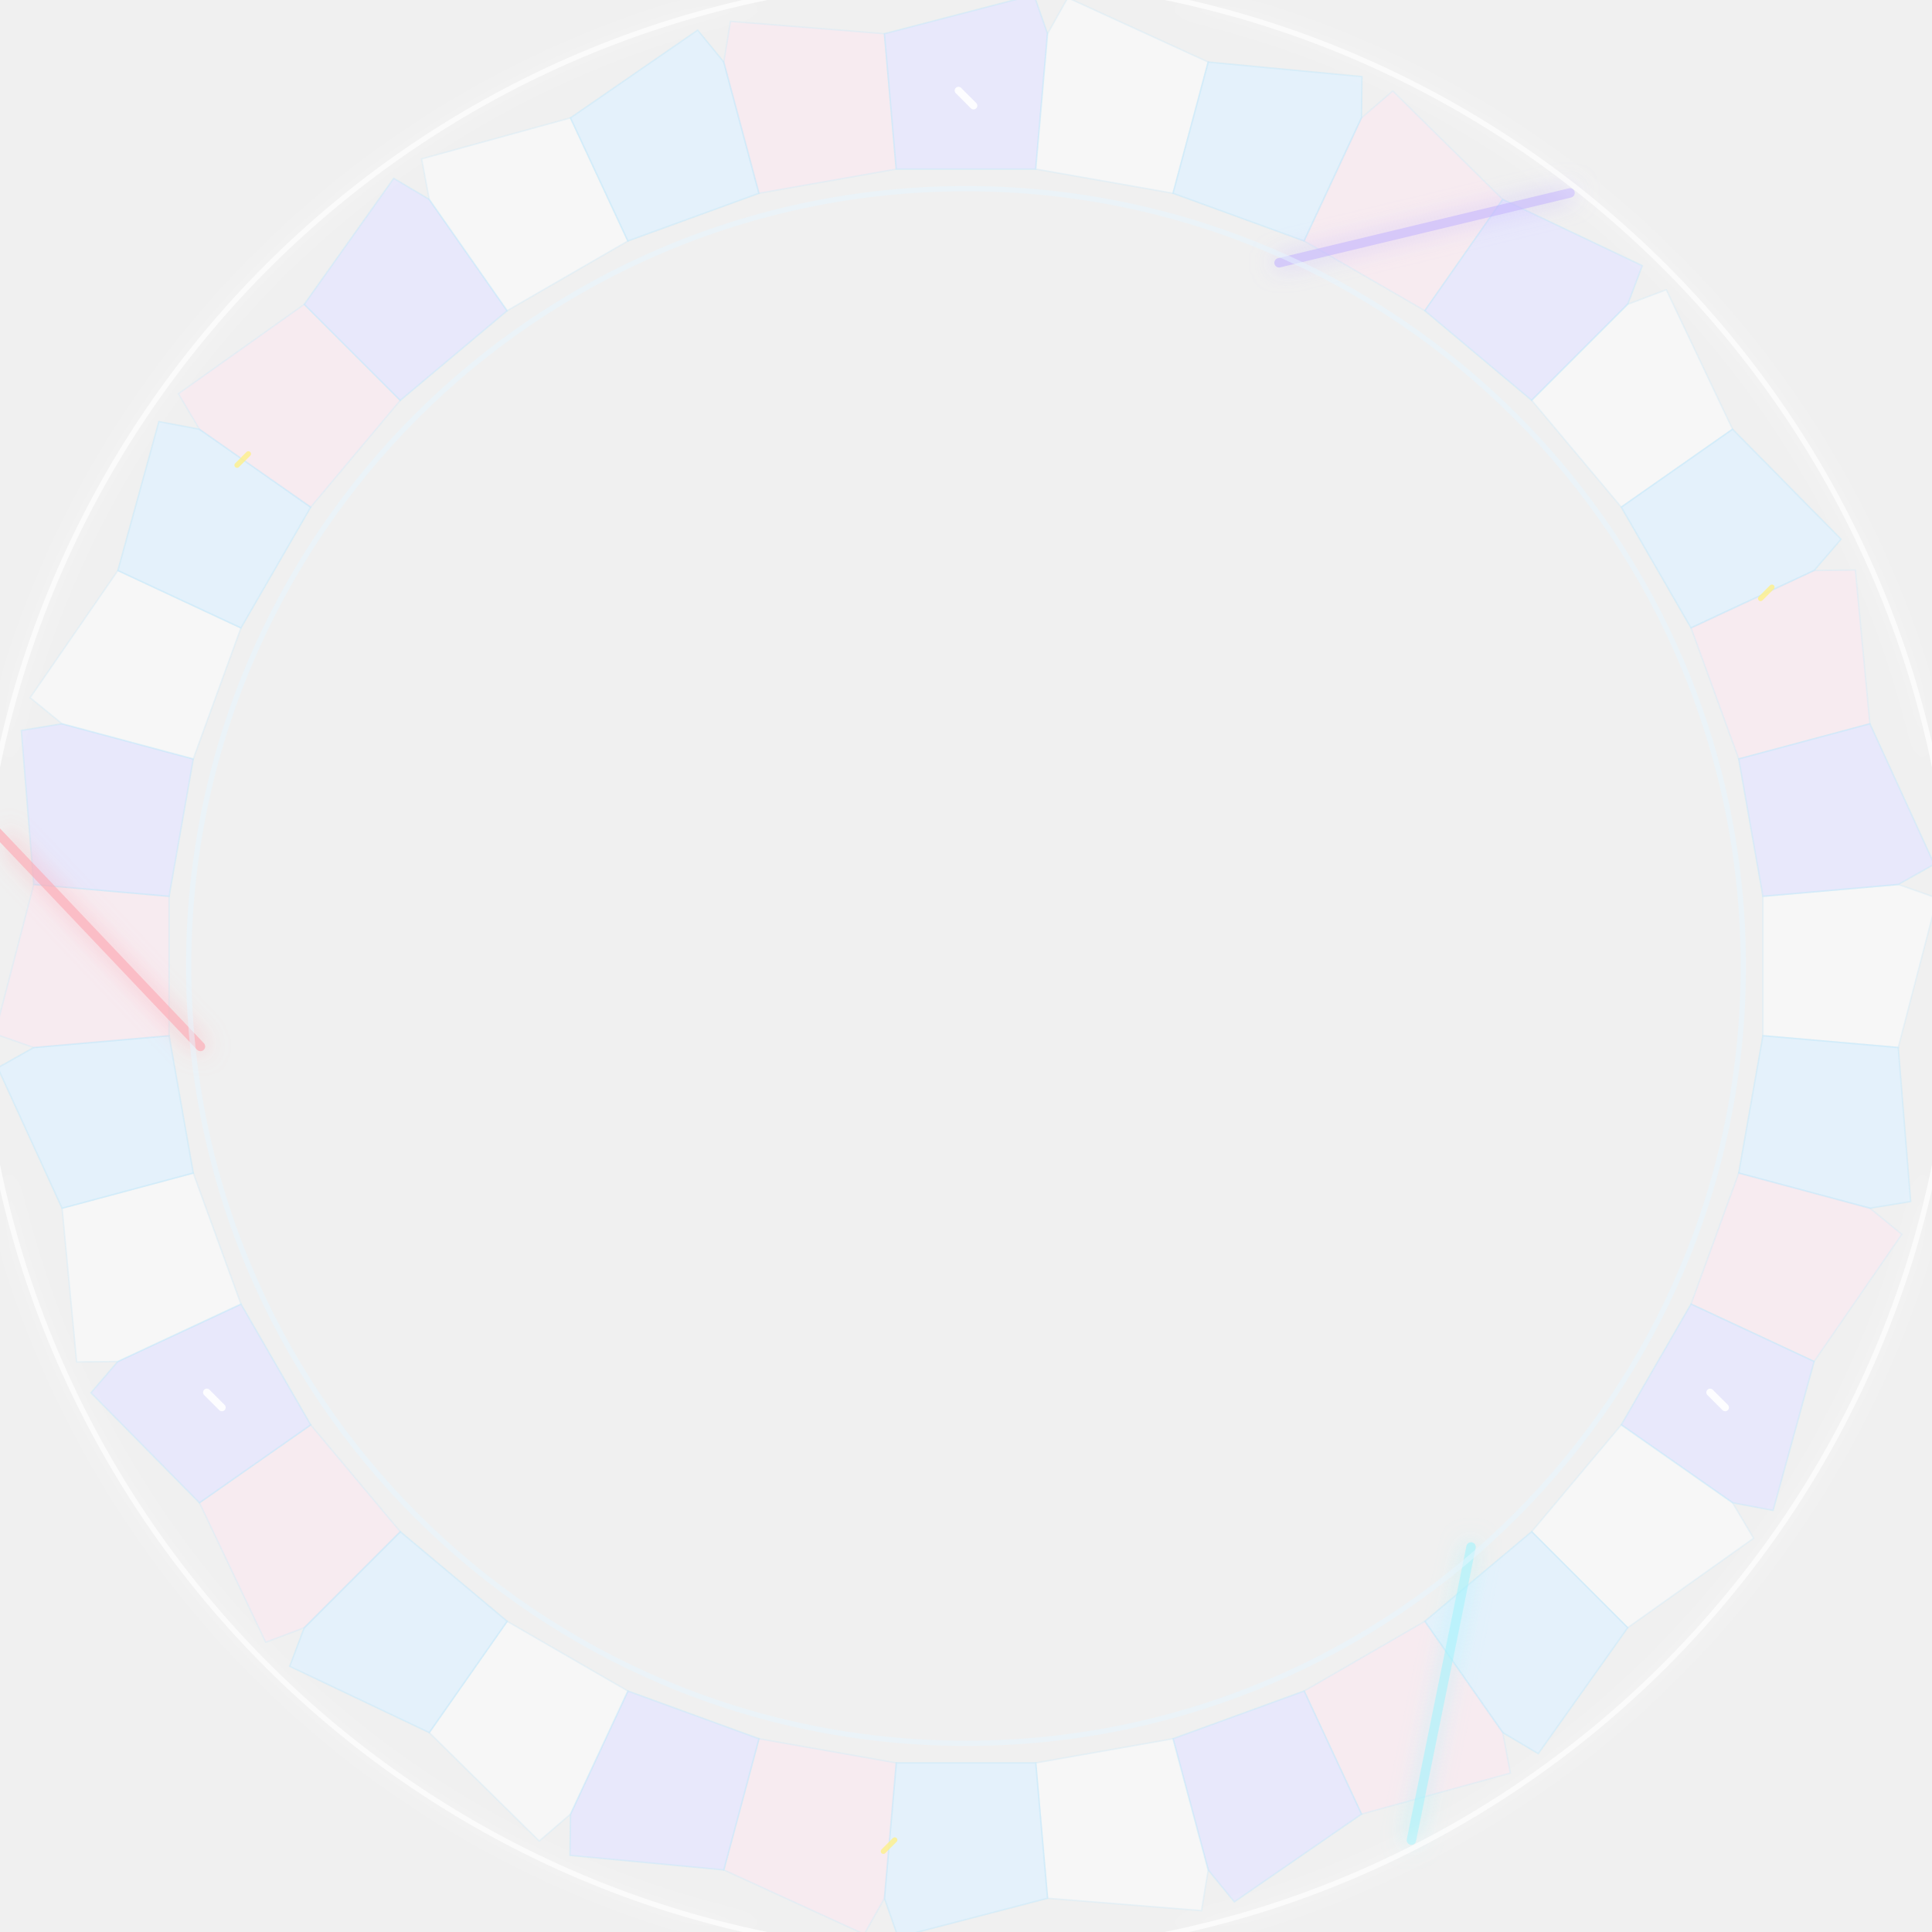
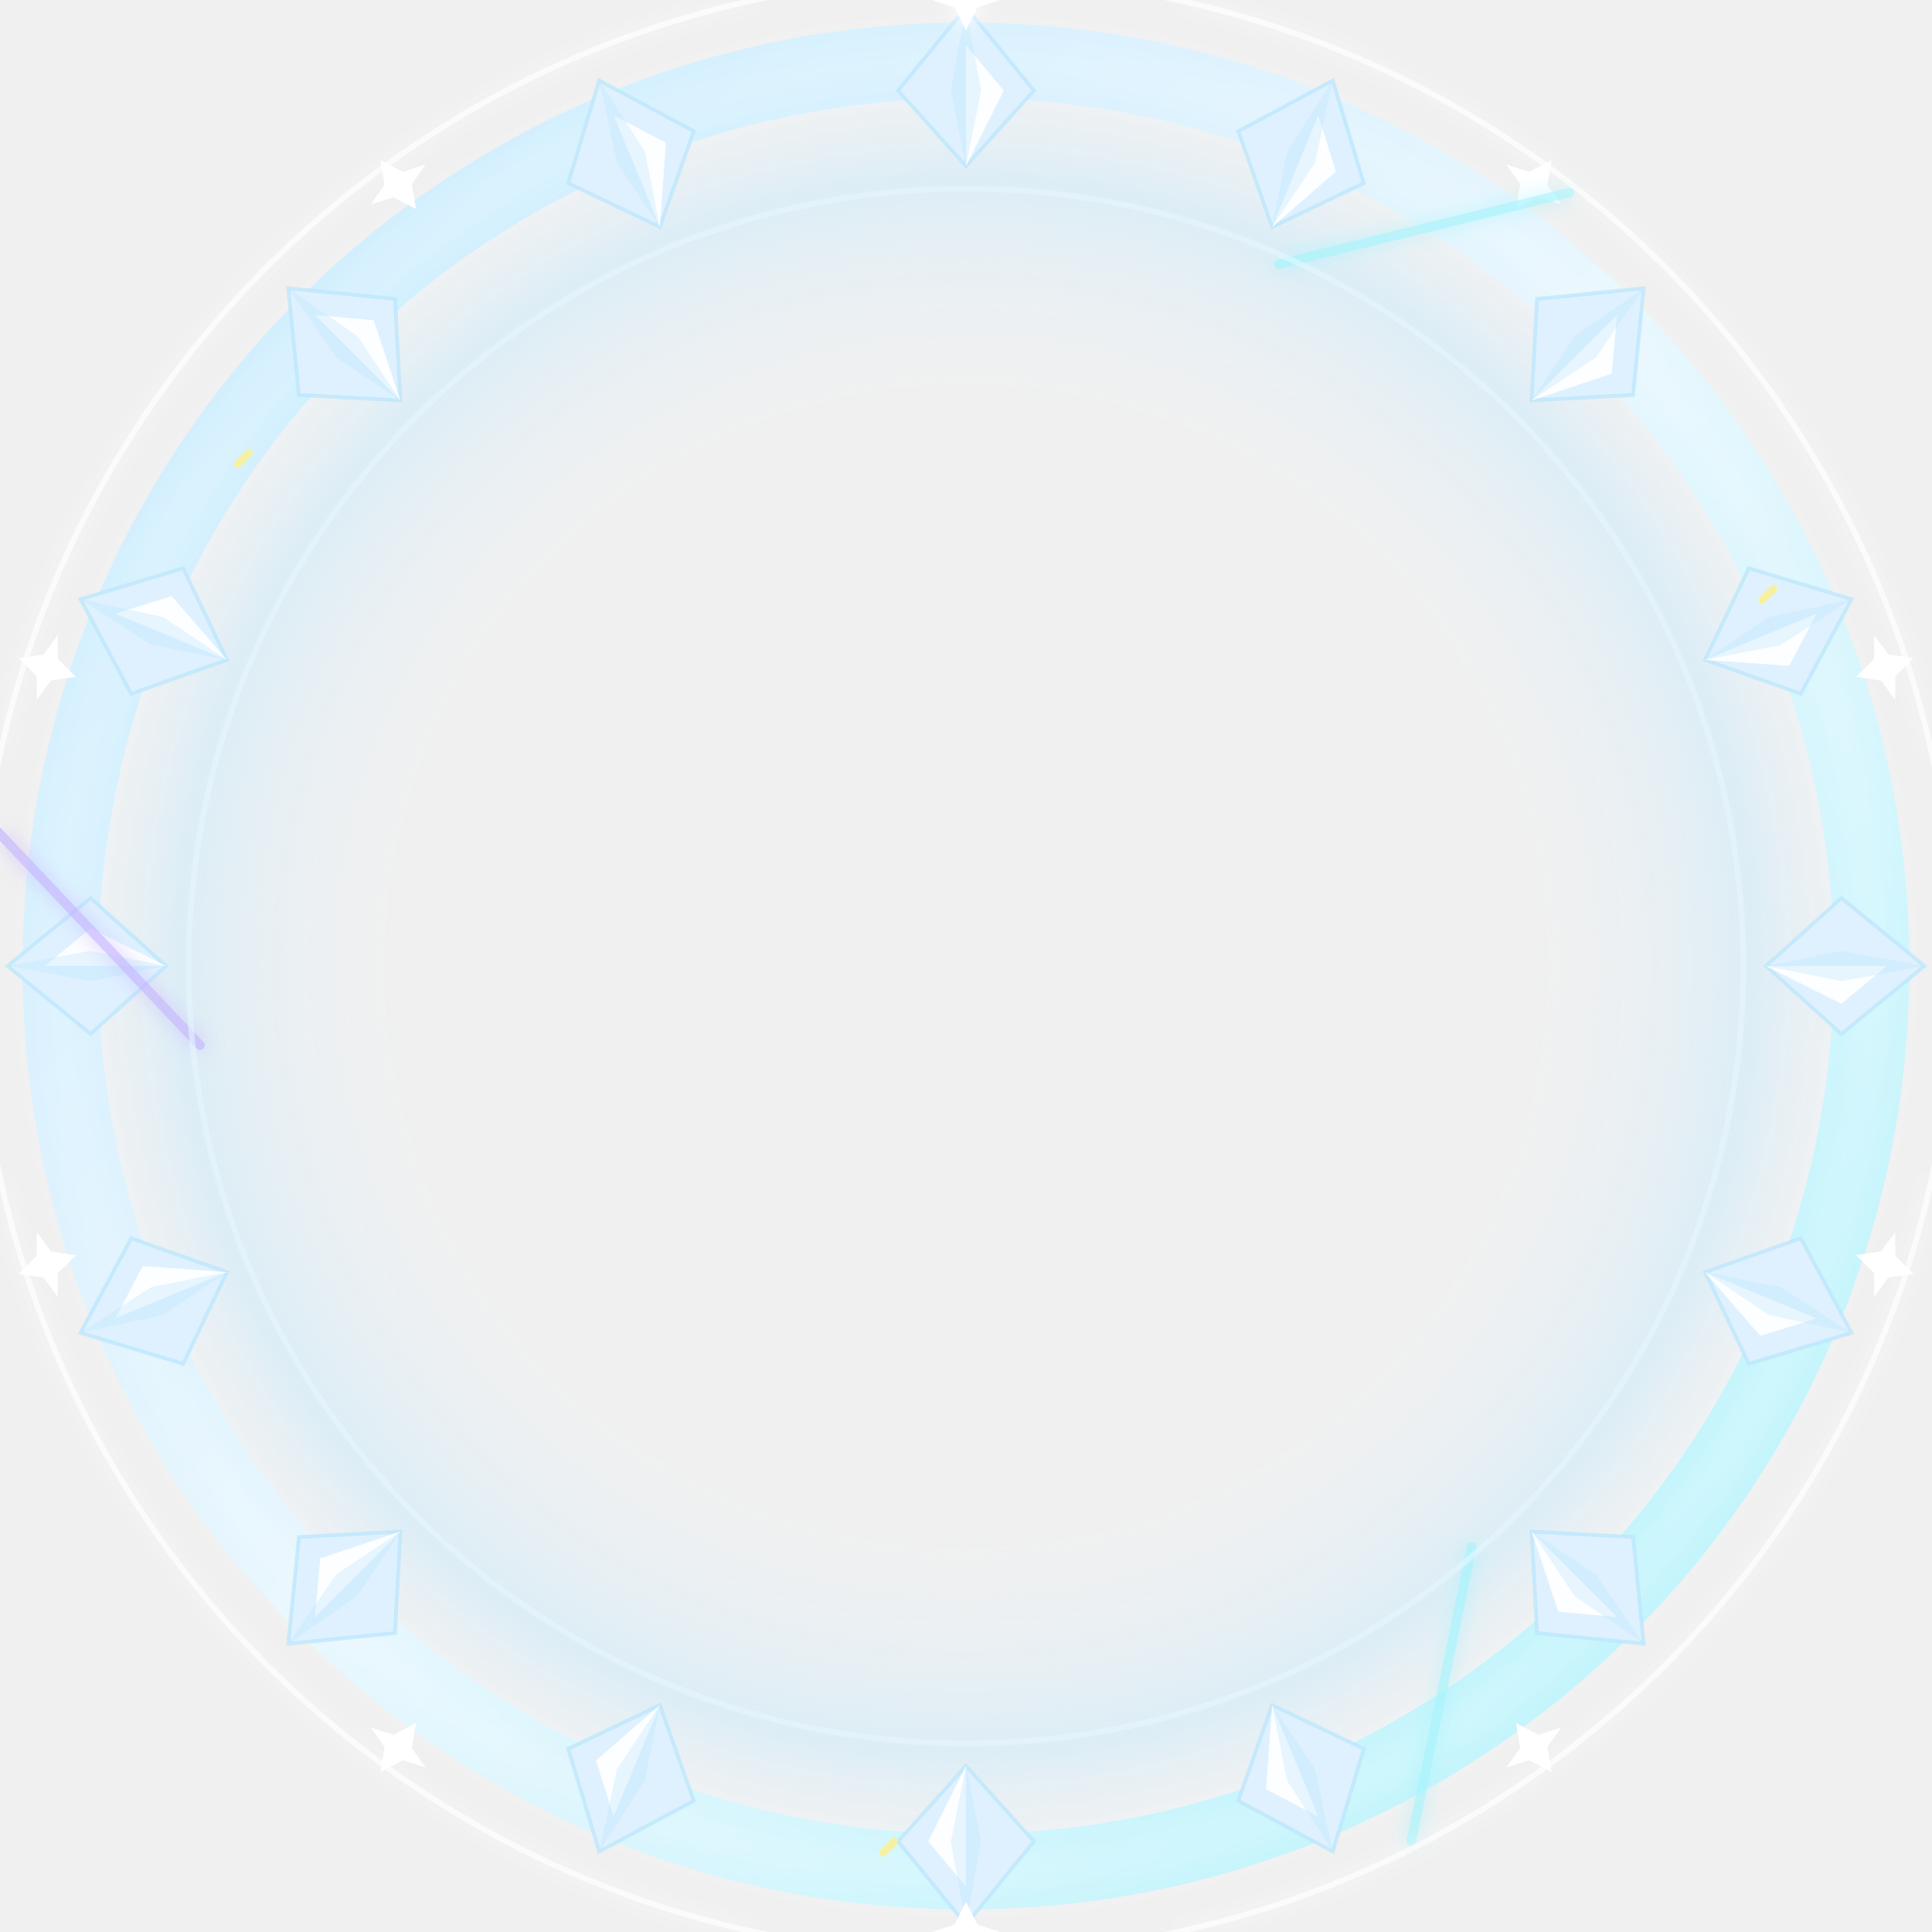
<svg xmlns="http://www.w3.org/2000/svg" viewBox="0 0 512 512" width="512" height="512">
  <defs>
-     <radialGradient id="drad" cx="0.5" cy="0.5" r="0.5">
-       <stop offset="0.7" stop-color="#ffffff" stop-opacity="0" />
-       <stop offset="0.85" stop-color="#bfe9ff" stop-opacity="0.4" />
+     <linearGradient id="dg" x1="0" y1="0" x2="512" y2="512" gradientUnits="userSpaceOnUse">
+       <stop offset="0%" stop-color="#bfe9ff" />
+       <stop offset="50%" stop-color="#e6f6ff" />
+       <stop offset="100%" stop-color="#a5f3fc" />
+     </linearGradient>
+     <radialGradient id="dbg" cx="0.5" cy="0.5" r="0.5">
+       <stop offset="0.6" stop-color="#e6f6ff" stop-opacity="0" />
+       <stop offset="0.84" stop-color="#bfe9ff" stop-opacity="0.4" />
      <stop offset="1" stop-color="#ffffff" stop-opacity="0" />
    </radialGradient>
-     <filter id="dgl" x="-100%" y="-100%" width="300%" height="300%">
-       <feGaussianBlur stdDeviation="3" result="b" />
+     <filter id="dgl" x="-80%" y="-80%" width="260%" height="260%">
+       <feGaussianBlur stdDeviation="2.5" result="b" />
      <feMerge>
        <feMergeNode in="b" />
        <feMergeNode in="SourceGraphic" />
      </feMerge>
    </filter>
+     <filter id="dsoft" x="-80%" y="-80%" width="260%" height="260%">
+       <feGaussianBlur stdDeviation="6" />
+     </filter>
+     <g id="df">
+       <polygon points="256,2 274,24 256,44 238,24" fill="#dff1ff" stroke="#bae6fd" stroke-width="1" stroke-opacity="0.7" />
+       <polygon points="256,12 266,24 256,44" fill="#ffffff" opacity="0.95" />
+       <polygon points="256,2 260,24 256,44 252,24" fill="#bae6fd" opacity="0.35" />
+     </g>
+     <path id="sp" d="M 256 -8 L 259 -2 L 265 0 L 259 2 L 256 8 L 253 2 L 247 0 L 253 -2 Z" fill="#ffffff" />
  </defs>
  <circle cx="256" cy="256" r="232" fill="#000" opacity="0" />
-   <polygon points="467.19,237.52 467.19,274.48 503.06,277.61 513.37,238 503.06,234.39" fill="#ffffff" opacity="0.45" stroke="#bae6fd" stroke-width="0.4" stroke-opacity="0.5" />
-   <polygon points="467.19,274.48 460.78,310.87 495.55,320.19 506.34,318.42 503.06,277.61" fill="#e0f2ff" opacity="0.75" stroke="#bae6fd" stroke-width="0.4" stroke-opacity="0.5" />
-   <polygon points="460.78,310.87 448.14,345.6 480.76,360.81 504.01,327.11 495.55,320.19" fill="#ffe4f0" opacity="0.45" stroke="#bae6fd" stroke-width="0.4" stroke-opacity="0.5" />
-   <polygon points="448.14,345.6 429.66,377.6 459.15,398.25 469.89,400.27 480.76,360.81" fill="#e6e6ff" opacity="0.75" stroke="#bae6fd" stroke-width="0.4" stroke-opacity="0.5" />
-   <polygon points="429.66,377.6 405.91,405.91 431.36,431.36 464.73,407.65 459.15,398.25" fill="#ffffff" opacity="0.45" stroke="#bae6fd" stroke-width="0.4" stroke-opacity="0.5" />
-   <polygon points="405.91,405.91 377.6,429.66 398.25,459.15 407.65,464.73 431.36,431.36" fill="#e0f2ff" opacity="0.75" stroke="#bae6fd" stroke-width="0.4" stroke-opacity="0.5" />
-   <polygon points="377.6,429.66 345.6,448.14 360.81,480.76 400.27,469.89 398.25,459.15" fill="#ffe4f0" opacity="0.45" stroke="#bae6fd" stroke-width="0.4" stroke-opacity="0.5" />
-   <polygon points="345.6,448.14 310.87,460.78 320.19,495.55 327.11,504.01 360.81,480.76" fill="#e6e6ff" opacity="0.75" stroke="#bae6fd" stroke-width="0.4" stroke-opacity="0.5" />
-   <polygon points="310.87,460.78 274.48,467.19 277.61,503.06 318.42,506.34 320.19,495.55" fill="#ffffff" opacity="0.45" stroke="#bae6fd" stroke-width="0.4" stroke-opacity="0.5" />
-   <polygon points="274.48,467.19 237.52,467.19 234.39,503.06 238,513.37 277.61,503.06" fill="#e0f2ff" opacity="0.75" stroke="#bae6fd" stroke-width="0.4" stroke-opacity="0.5" />
-   <polygon points="237.52,467.19 201.13,460.78 191.81,495.55 229.03,512.59 234.39,503.06" fill="#ffe4f0" opacity="0.45" stroke="#bae6fd" stroke-width="0.4" stroke-opacity="0.5" />
-   <polygon points="201.13,460.78 166.4,448.14 151.19,480.76 151.06,491.69 191.81,495.55" fill="#e6e6ff" opacity="0.75" stroke="#bae6fd" stroke-width="0.4" stroke-opacity="0.5" />
-   <polygon points="166.4,448.14 134.4,429.66 113.75,459.15 142.9,487.89 151.19,480.76" fill="#ffffff" opacity="0.45" stroke="#bae6fd" stroke-width="0.4" stroke-opacity="0.5" />
-   <polygon points="134.4,429.66 106.09,405.91 80.64,431.36 76.78,441.59 113.75,459.15" fill="#e0f2ff" opacity="0.75" stroke="#bae6fd" stroke-width="0.4" stroke-opacity="0.5" />
-   <polygon points="106.09,405.91 82.34,377.6 52.85,398.25 70.41,435.22 80.64,431.36" fill="#ffe4f0" opacity="0.45" stroke="#bae6fd" stroke-width="0.4" stroke-opacity="0.5" />
-   <polygon points="82.34,377.6 63.86,345.6 31.24,360.81 24.11,369.1 52.85,398.25" fill="#e6e6ff" opacity="0.75" stroke="#bae6fd" stroke-width="0.4" stroke-opacity="0.5" />
-   <polygon points="63.86,345.6 51.22,310.87 16.45,320.19 20.31,360.94 31.24,360.81" fill="#ffffff" opacity="0.45" stroke="#bae6fd" stroke-width="0.4" stroke-opacity="0.5" />
-   <polygon points="51.22,310.87 44.81,274.48 8.94,277.61 -0.59,282.97 16.45,320.19" fill="#e0f2ff" opacity="0.75" stroke="#bae6fd" stroke-width="0.4" stroke-opacity="0.5" />
-   <polygon points="44.81,274.48 44.81,237.52 8.94,234.39 -1.37,274 8.94,277.61" fill="#ffe4f0" opacity="0.45" stroke="#bae6fd" stroke-width="0.4" stroke-opacity="0.5" />
-   <polygon points="44.81,237.52 51.22,201.13 16.45,191.81 5.66,193.58 8.94,234.39" fill="#e6e6ff" opacity="0.75" stroke="#bae6fd" stroke-width="0.4" stroke-opacity="0.5" />
-   <polygon points="51.22,201.13 63.86,166.4 31.24,151.19 7.99,184.89 16.45,191.81" fill="#ffffff" opacity="0.45" stroke="#bae6fd" stroke-width="0.4" stroke-opacity="0.5" />
-   <polygon points="63.86,166.4 82.34,134.4 52.85,113.75 42.11,111.73 31.24,151.19" fill="#e0f2ff" opacity="0.75" stroke="#bae6fd" stroke-width="0.4" stroke-opacity="0.5" />
-   <polygon points="82.34,134.4 106.09,106.09 80.64,80.64 47.27,104.35 52.85,113.75" fill="#ffe4f0" opacity="0.45" stroke="#bae6fd" stroke-width="0.4" stroke-opacity="0.5" />
-   <polygon points="106.09,106.09 134.4,82.34 113.75,52.85 104.35,47.27 80.64,80.64" fill="#e6e6ff" opacity="0.75" stroke="#bae6fd" stroke-width="0.4" stroke-opacity="0.5" />
-   <polygon points="134.4,82.34 166.4,63.86 151.19,31.24 111.73,42.11 113.75,52.85" fill="#ffffff" opacity="0.45" stroke="#bae6fd" stroke-width="0.4" stroke-opacity="0.5" />
-   <polygon points="166.4,63.86 201.13,51.22 191.81,16.45 184.89,7.99 151.19,31.24" fill="#e0f2ff" opacity="0.75" stroke="#bae6fd" stroke-width="0.4" stroke-opacity="0.5" />
-   <polygon points="201.13,51.22 237.52,44.81 234.39,8.94 193.58,5.66 191.81,16.45" fill="#ffe4f0" opacity="0.45" stroke="#bae6fd" stroke-width="0.4" stroke-opacity="0.5" />
-   <polygon points="237.52,44.81 274.48,44.81 277.61,8.94 274,-1.37 234.39,8.94" fill="#e6e6ff" opacity="0.75" stroke="#bae6fd" stroke-width="0.4" stroke-opacity="0.5" />
-   <polygon points="274.48,44.81 310.87,51.22 320.19,16.45 282.97,-0.59 277.61,8.94" fill="#ffffff" opacity="0.45" stroke="#bae6fd" stroke-width="0.4" stroke-opacity="0.5" />
-   <polygon points="310.87,51.22 345.6,63.86 360.81,31.24 360.94,20.31 320.19,16.45" fill="#e0f2ff" opacity="0.75" stroke="#bae6fd" stroke-width="0.4" stroke-opacity="0.5" />
-   <polygon points="345.6,63.86 377.6,82.34 398.25,52.85 369.1,24.11 360.81,31.24" fill="#ffe4f0" opacity="0.45" stroke="#bae6fd" stroke-width="0.4" stroke-opacity="0.5" />
-   <polygon points="377.6,82.34 405.91,106.09 431.36,80.64 435.22,70.41 398.25,52.85" fill="#e6e6ff" opacity="0.75" stroke="#bae6fd" stroke-width="0.4" stroke-opacity="0.5" />
-   <polygon points="405.91,106.09 429.66,134.4 459.15,113.75 441.59,76.78 431.36,80.64" fill="#ffffff" opacity="0.45" stroke="#bae6fd" stroke-width="0.4" stroke-opacity="0.5" />
-   <polygon points="429.66,134.4 448.14,166.4 480.76,151.19 487.89,142.9 459.15,113.75" fill="#e0f2ff" opacity="0.75" stroke="#bae6fd" stroke-width="0.4" stroke-opacity="0.5" />
-   <polygon points="448.14,166.4 460.78,201.13 495.55,191.81 491.69,151.06 480.76,151.19" fill="#ffe4f0" opacity="0.45" stroke="#bae6fd" stroke-width="0.4" stroke-opacity="0.5" />
-   <polygon points="460.78,201.13 467.19,237.52 503.06,234.39 512.59,229.03 495.55,191.81" fill="#e6e6ff" opacity="0.75" stroke="#bae6fd" stroke-width="0.4" stroke-opacity="0.5" />
-   <path d="M 453.19 369 L 457.19 373" stroke="#ffffff" stroke-width="2" stroke-linecap="round" opacity="0.9" />
-   <path d="M 54.81 369 L 58.81 373" stroke="#ffffff" stroke-width="2" stroke-linecap="round" opacity="0.9" />
-   <path d="M 254 24 L 258 28" stroke="#ffffff" stroke-width="2" stroke-linecap="round" opacity="0.9" />
-   <path d="M 237.11 487.61 L 234.11 490.61" stroke="#fef08a" stroke-width="1.4" stroke-linecap="round" opacity="0.8" />
-   <path d="M 65.82 120.28 L 62.82 123.28" stroke="#fef08a" stroke-width="1.4" stroke-linecap="round" opacity="0.8" />
-   <path d="M 469.58 155.61 L 466.58 158.61" stroke="#fef08a" stroke-width="1.4" stroke-linecap="round" opacity="0.8" />
-   <path d="M 389.84 409.96 L 374.04 487.66" stroke="#a5f3fc" stroke-width="2.5" stroke-linecap="round" opacity="0.65" filter="url(#dgl)" />
-   <path d="M 53.12 277.32 L -1.47 219.81" stroke="#fda4af" stroke-width="2.5" stroke-linecap="round" opacity="0.65" filter="url(#dgl)" />
-   <path d="M 338.97 69.64 L 416.07 51.12" stroke="#c4b5fd" stroke-width="2.5" stroke-linecap="round" opacity="0.65" filter="url(#dgl)" />
-   <circle cx="256" cy="256" r="206" fill="none" stroke="#e6f6ff" stroke-width="1.4" opacity="0.5" />
-   <circle cx="256" cy="256" r="262" fill="none" stroke="#ffffff" stroke-width="1.4" opacity="0.7" filter="url(#dgl)" />
+   <circle cx="256" cy="256" r="252" fill="url(#dbg)" />
+   <circle cx="256" cy="256" r="240" fill="none" stroke="url(#dg)" stroke-width="20" opacity="0.9" />
+   <circle cx="256" cy="256" r="240" fill="none" stroke="#ffffff" stroke-width="10" opacity="0.3" filter="url(#dsoft)" />
+   <use href="#df" transform="rotate(0 256 256)" />
+   <use href="#df" transform="rotate(22.5 256 256)" />
+   <use href="#df" transform="rotate(45 256 256)" />
+   <use href="#df" transform="rotate(67.5 256 256)" />
+   <use href="#df" transform="rotate(90 256 256)" />
+   <use href="#df" transform="rotate(112.5 256 256)" />
+   <use href="#df" transform="rotate(135 256 256)" />
+   <use href="#df" transform="rotate(157.5 256 256)" />
+   <use href="#df" transform="rotate(180 256 256)" />
+   <use href="#df" transform="rotate(202.5 256 256)" />
+   <use href="#df" transform="rotate(225 256 256)" />
+   <use href="#df" transform="rotate(247.5 256 256)" />
+   <use href="#df" transform="rotate(270 256 256)" />
+   <use href="#df" transform="rotate(292.5 256 256)" />
+   <use href="#df" transform="rotate(315 256 256)" />
+   <use href="#df" transform="rotate(337.5 256 256)" />
+   <use href="#sp" transform="rotate(0 256 256)" filter="url(#dgl)" />
+   <use href="#sp" transform="rotate(36 256 256)" />
+   <use href="#sp" transform="rotate(72 256 256)" />
+   <use href="#sp" transform="rotate(108 256 256)" />
+   <use href="#sp" transform="rotate(144 256 256)" />
+   <use href="#sp" transform="rotate(180 256 256)" />
+   <use href="#sp" transform="rotate(216 256 256)" />
+   <use href="#sp" transform="rotate(252 256 256)" />
+   <use href="#sp" transform="rotate(288 256 256)" />
+   <use href="#sp" transform="rotate(324 256 256)" />
+   <path d="M 237 488 L 234 491" stroke="#fef08a" stroke-width="2" stroke-linecap="round" opacity="0.8" />
+   <path d="M 66 120 L 63 123" stroke="#fef08a" stroke-width="2" stroke-linecap="round" opacity="0.8" />
+   <path d="M 470 156 L 467 159" stroke="#fef08a" stroke-width="2" stroke-linecap="round" opacity="0.8" />
+   <path d="M 390 410 L 374 488" stroke="#a5f3fc" stroke-width="2.5" stroke-linecap="round" opacity="0.7" filter="url(#dgl)" />
+   <path d="M 53 277 L -1 220" stroke="#c4b5fd" stroke-width="2.5" stroke-linecap="round" opacity="0.7" filter="url(#dgl)" />
+   <path d="M 339 70 L 416 51" stroke="#a5f3fc" stroke-width="2.5" stroke-linecap="round" opacity="0.7" filter="url(#dgl)" />
+   <circle cx="256" cy="256" r="206" fill="none" stroke="#e6f6ff" stroke-width="1.5" opacity="0.6" />
+   <circle cx="256" cy="256" r="262" fill="none" stroke="#ffffff" stroke-width="1.5" opacity="0.7" filter="url(#dgl)" />
</svg>
